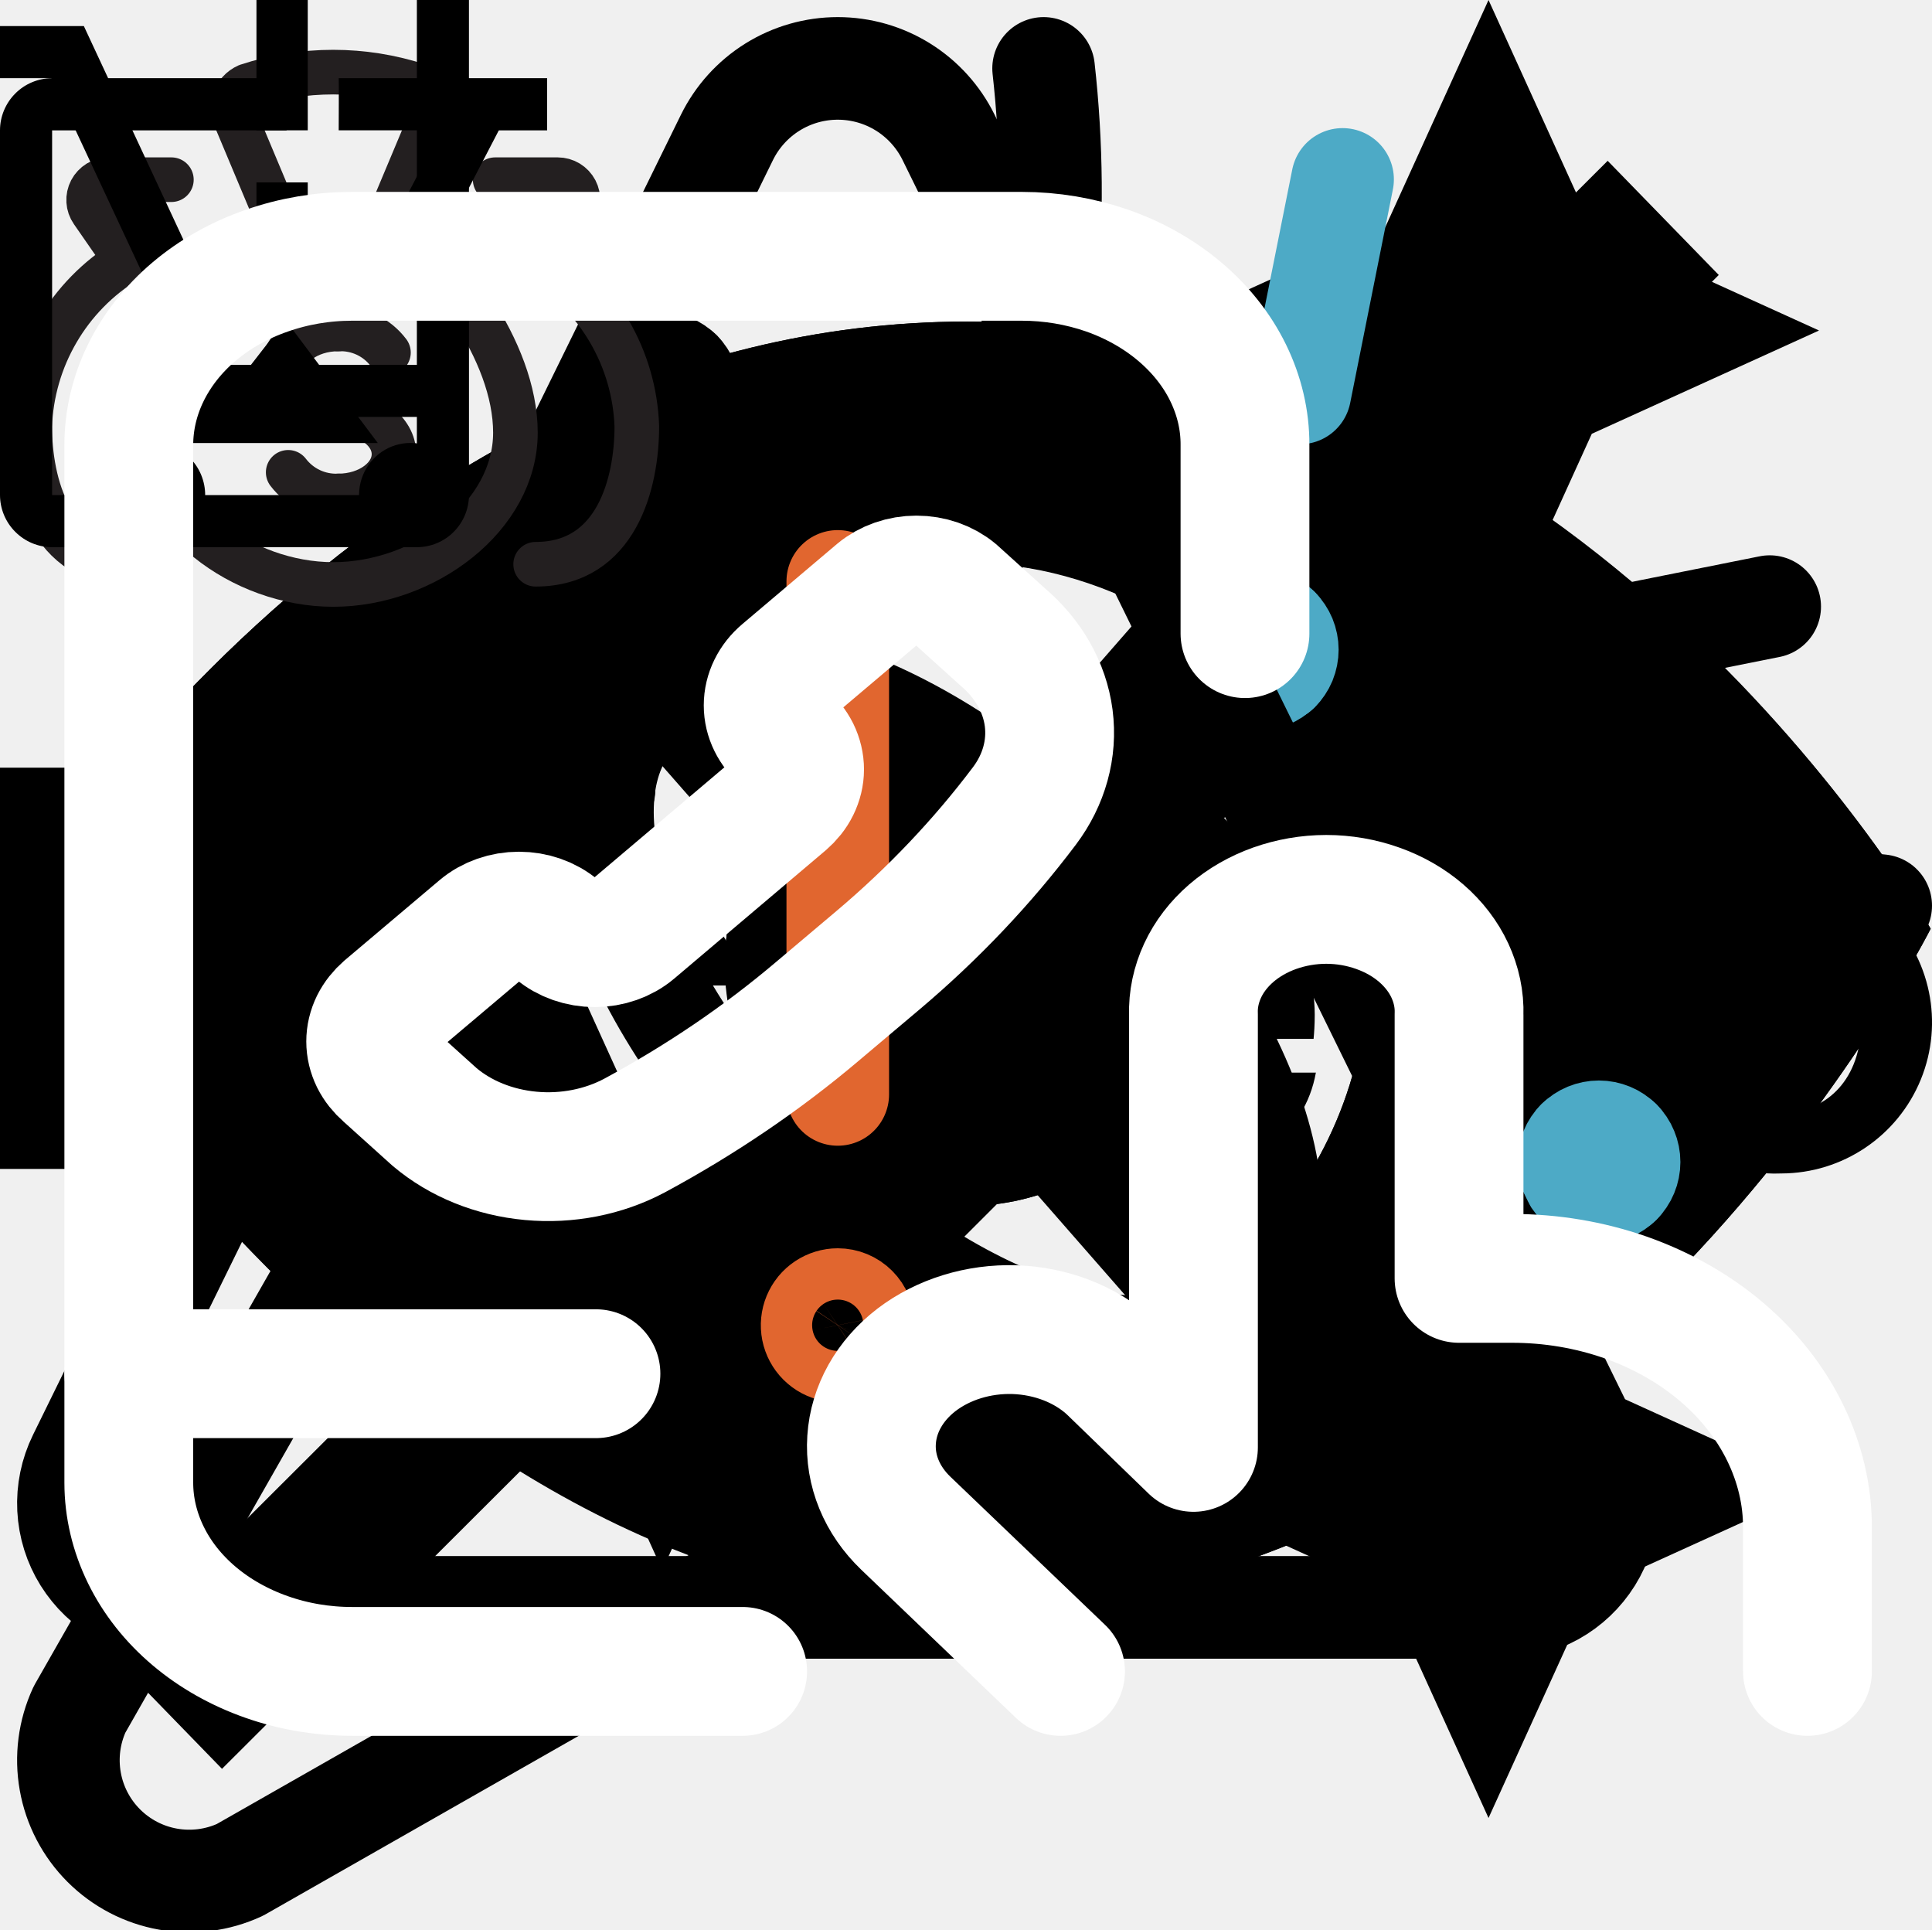
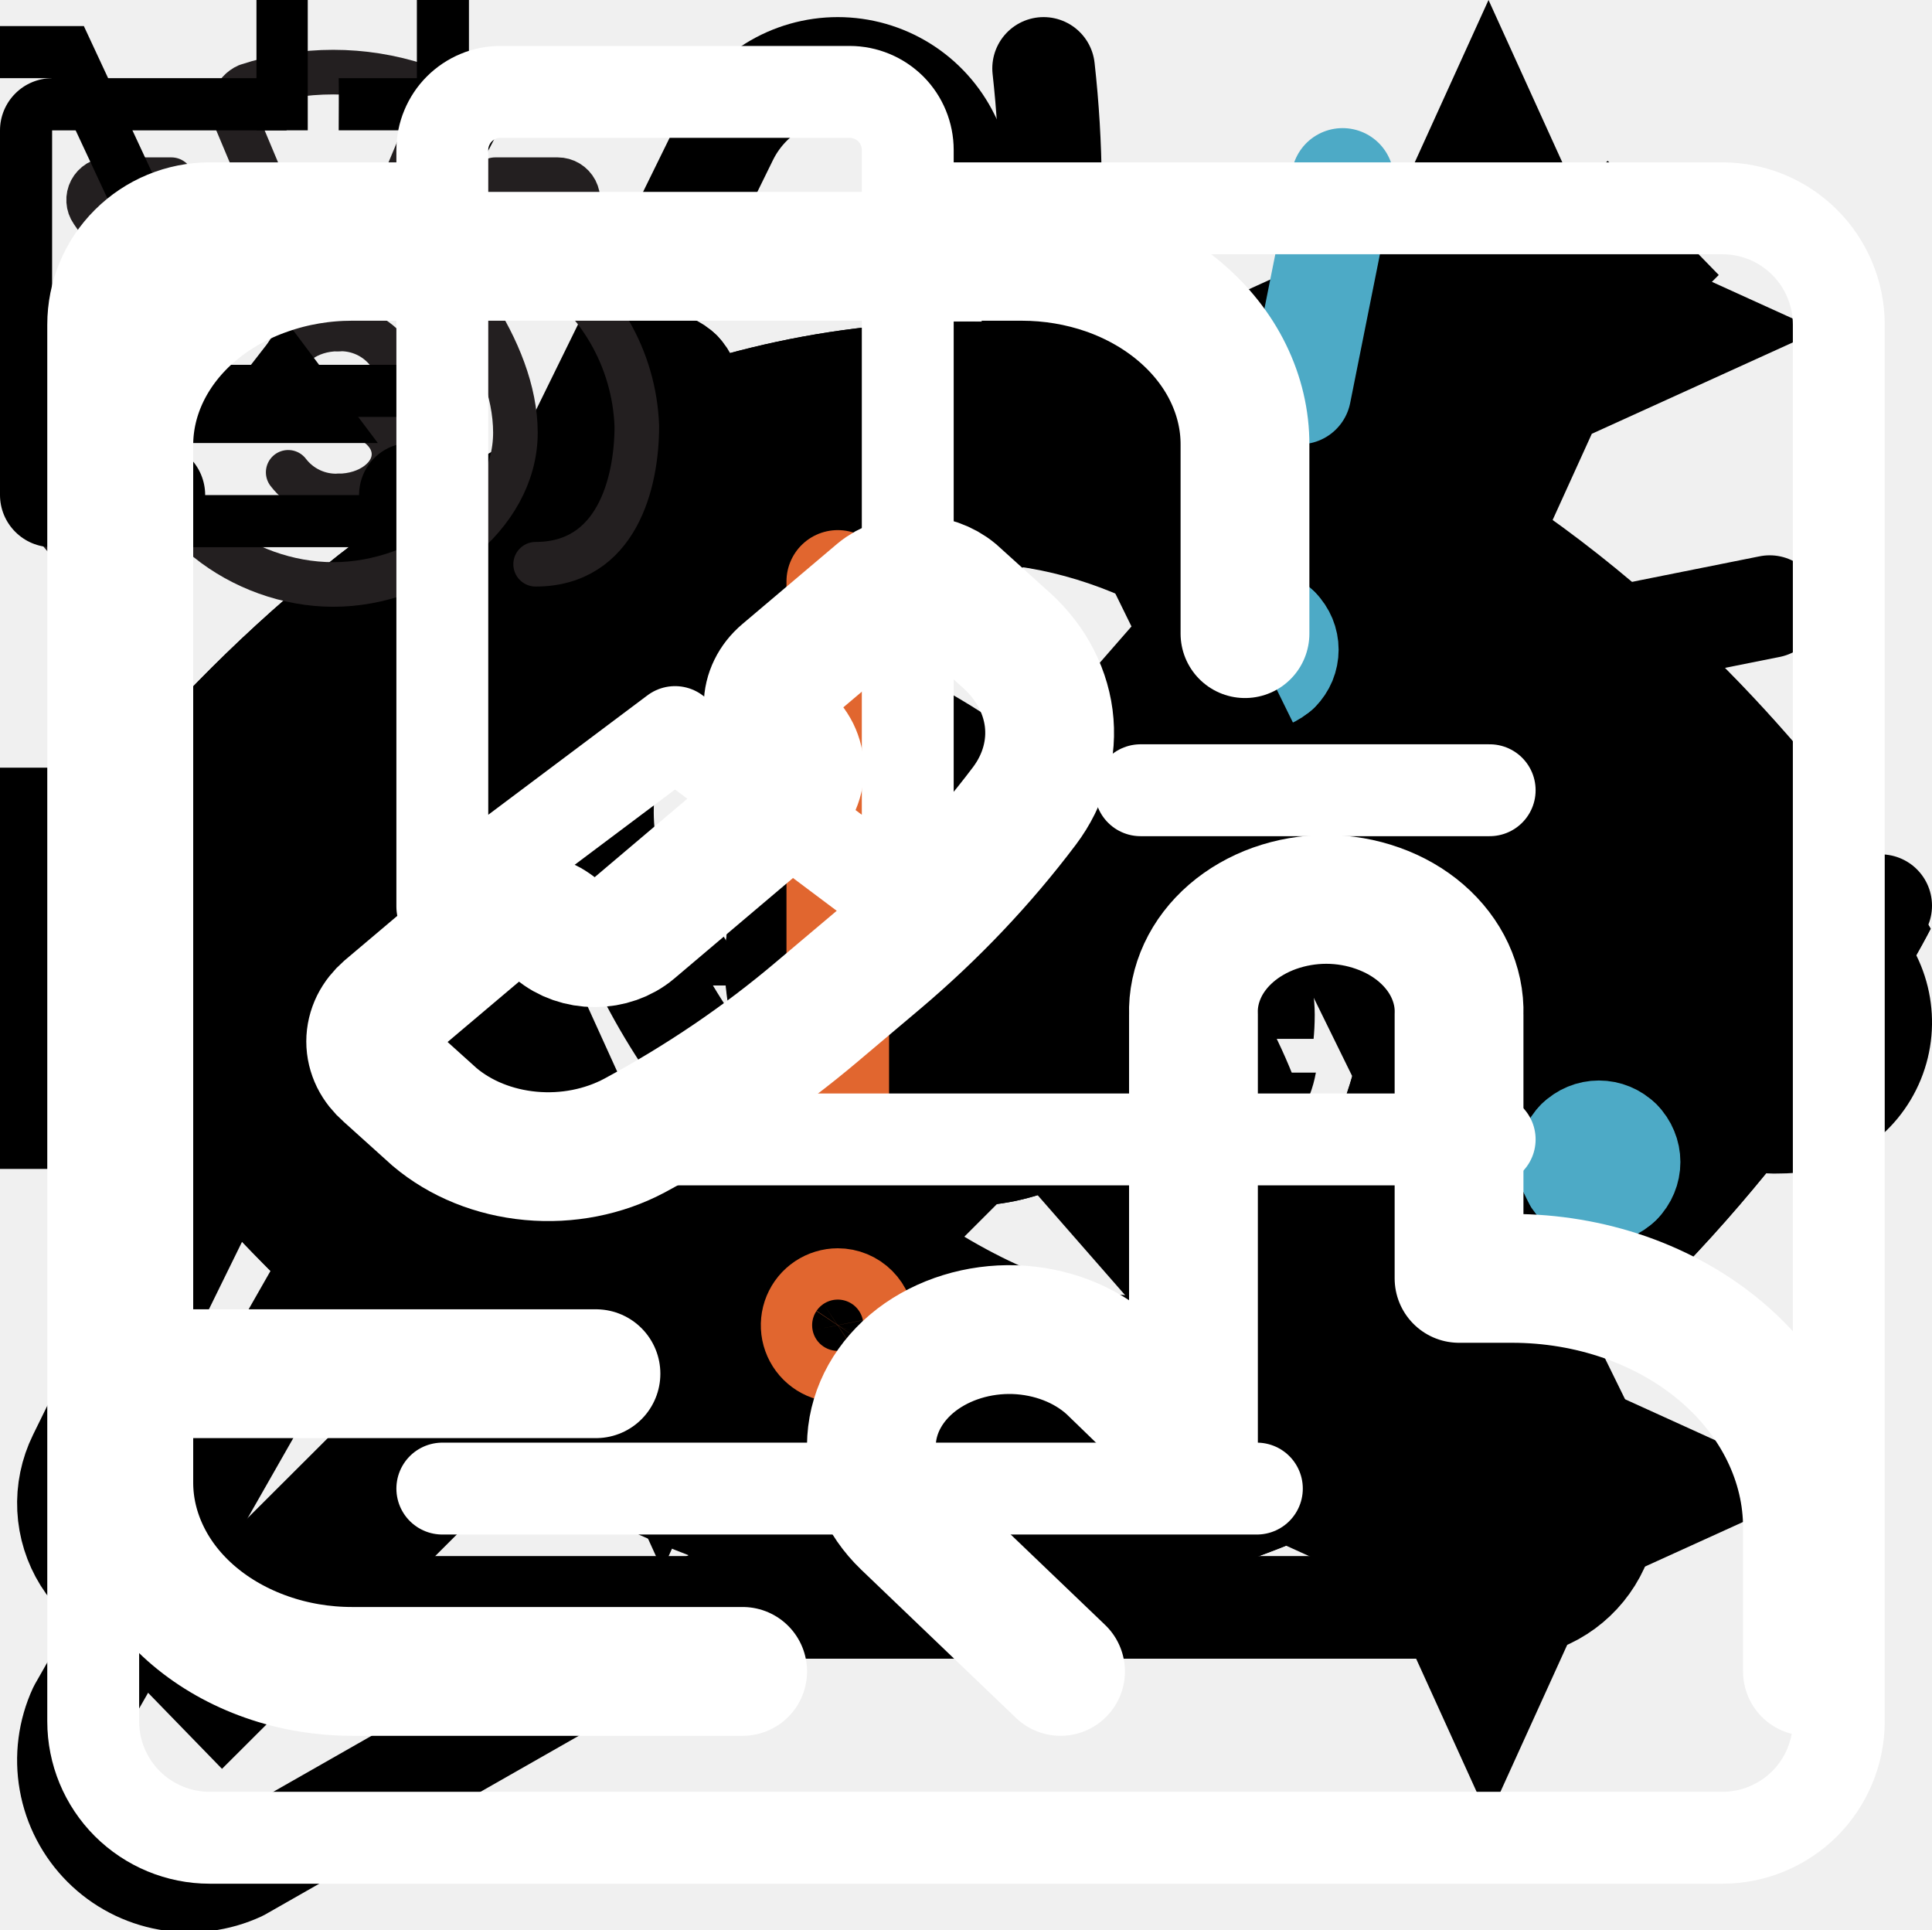
<svg xmlns="http://www.w3.org/2000/svg" version="1.1">
  <svg id="eye" viewBox="0 0 24 24">
    <path d="M15 12c0 1.654-1.346 3-3 3s-3-1.346-3-3 1.346-3 3-3 3 1.346 3 3zm9-.449s-4.252 8.449-11.985 8.449c-7.18 0-12.015-8.449-12.015-8.449s4.446-7.551 12.015-7.551c7.694 0 11.985 7.551 11.985 7.551zm-7 .449c0-2.757-2.243-5-5-5s-5 2.243-5 5 2.243 5 5 5 5-2.243 5-5z" />
  </svg>
  <svg id="closed-eye" viewBox="0 0 24 24">
    <path d="m11.885 14.988 3.104-3.098.011.11c0 1.654-1.346 3-3 3zm8.048-8.032-3.274 3.268c.212.554.341 1.149.341 1.776 0 2.757-2.243 5-5 5-.631 0-1.229-.13-1.785-.344l-2.377 2.372c1.276.588 2.671.972 4.177.972 7.733 0 11.985-8.449 11.985-8.449s-1.415-2.478-4.067-4.595zm1.431-3.536-18.619 18.58-1.382-1.422 3.455-3.447c-3.022-2.45-4.818-5.58-4.818-5.58s4.446-7.551 12.015-7.551c1.825 0 3.456.426 4.886 1.075l3.081-3.075 1.382 1.42zm-13.751 10.922 1.519-1.515c-.077-.264-.132-.538-.132-.827 0-1.654 1.346-3 3-3 .291 0 .567.055.833.134l1.518-1.515c-.704-.382-1.496-.619-2.351-.619-2.757 0-5 2.243-5 5 0 .852.235 1.641.613 2.342z" />
  </svg>
  <svg id="sparkles" viewBox="0 0 36 36">
    <path d="M21.167,13.333l1.927-4.24,4.24-1.927L23.094,5.24,21.167,1,19.24,5.24,15,7.167l4.24,1.927Z" transform="translate(6.583 -1)" />
    <path d="M21.167,15,19.24,19.24,15,21.167l4.24,1.927,1.927,4.24,1.927-4.24,4.24-1.927-4.24-1.927Z" transform="translate(6.583 6.583)" />
    <path d="M17.188,12.479,13.333,4,9.479,12.479,1,16.333l8.479,3.854,3.854,8.479,3.854-8.479,8.479-3.854ZM14.86,17.86,13.333,21.22,11.807,17.86,8.446,16.333l3.361-1.526,1.526-3.361,1.526,3.361,3.361,1.526Z" transform="translate(-1 0.625)" />
  </svg>
  <svg id="logo" viewBox="0 0 109.429 23.63">
    <g transform="translate(-107.178 -118.976)">
      <path d="M107.178,143.139V120.417H116.3c4.739,0,7.563,2.921,7.563,7.044s-2.824,7.044-7.563,7.044h-4.8v8.634ZM111.5,130.9H116.1a3.443,3.443,0,1,0,0-6.881H111.5Z" transform="translate(0 -0.791)" />
      <path d="M149.521,151.72V136.042h3.993V151.72Z" transform="translate(-23.255 -9.373)" />
      <path d="M164.355,142.393a8.06,8.06,0,0,1,8.309-8.439c4.122,0,7.466,2.467,7.822,6.232h-3.959a3.67,3.67,0,0,0-3.765-2.792c-2.759,0-4.252,2.143-4.252,5s1.526,5,4.317,5a3.632,3.632,0,0,0,3.733-2.694h4.025c-.52,3.57-3.7,6.134-7.92,6.134A8.06,8.06,0,0,1,164.355,142.393Z" transform="translate(-31.402 -8.226)" />
      <path d="M203.746,145.12h3.635a2.853,2.853,0,0,0,3.148,2.532c1.558,0,2.6-.779,2.6-1.753,0-3.635-8.959-.162-8.959-7.076,0-2.856,2.5-4.869,5.875-4.869,3.831,0,6.46,2.11,6.622,5.291h-3.635a2.817,2.817,0,0,0-2.889-2.3c-1.428,0-2.369.649-2.369,1.753,0,3.538,9.088-.357,9.088,7.044,0,3.083-2.5,5.1-6.33,5.1C206.57,150.832,203.941,148.625,203.746,145.12Z" transform="translate(-53.036 -8.226)" />
      <path d="M252.979,145.12c-.616,3.473-3.667,5.712-7.693,5.712a8.2,8.2,0,0,1-8.342-8.5c0-4.317,2.662-8.374,8.018-8.374,5.486,0,7.952,3.993,7.952,7.887,0,.552-.033,1.039-.065,1.364H240.774c.292,2.629,1.98,4.317,4.512,4.317,2.045,0,3.376-.844,3.8-2.4Zm-12.107-4.544h8.05a3.751,3.751,0,0,0-3.959-3.636C242.722,136.94,241.294,138.109,240.871,140.576Z" transform="translate(-71.269 -8.226)" />
      <path d="M279,142.347V118.976h3.96v23.371Z" transform="translate(-94.365 0)" />
      <path d="M296.712,142.347V118.976h3.96v23.371Z" transform="translate(-104.094 0)" />
      <path d="M311.98,142.393a8.554,8.554,0,1,1,8.569,8.439A8.219,8.219,0,0,1,311.98,142.393Zm13.081,0c0-2.954-1.818-5-4.512-5-2.726,0-4.544,2.045-4.544,5s1.818,5,4.544,5C323.243,147.392,325.061,145.347,325.061,142.393Z" transform="translate(-112.479 -8.226)" />
      <circle cx="2.626" cy="2.626" r="2.626" transform="translate(125.636 119.817)" />
    </g>
  </svg>
  <svg id="pencil" viewBox="0 0 25 25">
    <g transform="translate(-297 -100)">
      <path d="M2.5,12H0V9.5L7.373,2.128l2.5,2.5Zm8.086-8.086h0l-2.5-2.5L9.306.195a.664.664,0,0,1,.94,0l1.56,1.56a.666.666,0,0,1,0,.94l-1.22,1.219Z" transform="translate(304 107)" />
    </g>
  </svg>
  <svg id="close" viewBox="0 0 25 25">
    <g transform="translate(-312 -99)">
      <path d="M18.05,18.309a1.269,1.269,0,0,1-1.795,0l-2.8-3.2-2.8,3.2a1.269,1.269,0,0,1-1.795-1.795l2.917-3.332L8.851,9.847a1.269,1.269,0,0,1,1.795-1.795l2.8,3.206,2.8-3.206A1.269,1.269,0,0,1,18.05,9.847l-2.917,3.334,2.917,3.332A1.27,1.27,0,0,1,18.05,18.309Z" transform="translate(311.049 98.319)" />
    </g>
  </svg>
  <svg id="back" viewBox="0 0 10 20">
    <path d="M9,1l-8,9l8,9" stroke-width="2" fill="none" />
  </svg>
  <svg id="forth" viewBox="0 0 10 20">
    <path d="M1,1l8,9l-8,9" stroke-width="2" fill="none" />
  </svg>
  <svg id="down" viewBox="0 0 20 10">
    <path d="M1,1l9,8l9,-8" stroke-width="2" fill="none" />
  </svg>
  <svg id="close-modal" viewBox="0 0 20 20">
    <path d="M1,1L18,18M1,18L18,1" stroke-width="2" stroke-linecap="round" />
  </svg>
  <svg width="57" height="57" viewBox="0 0 57 57" fill="none" id="confetti">
    <path d="M23.023 33.977C25.342 36.296 28.027 38.06 30.486 38.88C32.946 39.7 34.98 39.509 36.139 38.349C37.299 37.19 37.49 35.156 36.67 32.696C35.85 30.237 34.086 27.552 31.767 25.233C29.448 22.913 26.763 21.15 24.303 20.33C21.843 19.51 19.81 19.701 18.651 20.86C17.491 22.02 17.3 24.053 18.12 26.513C18.94 28.973 20.703 31.658 23.023 33.977V33.977Z" stroke="black" stroke-width="3" stroke-linecap="round" stroke-linejoin="round" />
    <path d="M17.665 23.082L2.326 49.984C2.023 50.64 1.928 51.374 2.055 52.086C2.181 52.798 2.524 53.454 3.035 53.965C3.546 54.476 4.202 54.819 4.914 54.945C5.626 55.072 6.36 54.977 7.016 54.674L33.918 39.346" stroke="black" stroke-width="3" stroke-linecap="round" stroke-linejoin="round" />
    <path d="M37.388 18.371C37.47 18.453 37.535 18.55 37.58 18.658C37.624 18.765 37.647 18.88 37.647 18.996C37.647 19.112 37.624 19.227 37.58 19.335C37.535 19.442 37.47 19.54 37.388 19.622" stroke="#4DAAC6" stroke-width="3" stroke-linecap="round" stroke-linejoin="round" />
    <path d="M36.139 18.371C36.305 18.205 36.529 18.112 36.764 18.112C36.998 18.112 37.222 18.205 37.388 18.371" stroke="#4DAAC6" stroke-width="3" stroke-linecap="round" stroke-linejoin="round" />
    <path d="M36.139 19.612C35.974 19.446 35.882 19.221 35.882 18.987C35.882 18.753 35.974 18.528 36.139 18.361" stroke="#4DAAC6" stroke-width="3" stroke-linecap="round" stroke-linejoin="round" />
    <path d="M37.388 19.612C37.222 19.778 36.998 19.87 36.764 19.87C36.529 19.87 36.305 19.778 36.139 19.612" stroke="#4DAAC6" stroke-width="3" stroke-linecap="round" stroke-linejoin="round" />
    <path d="M47.382 8.369C47.465 8.451 47.53 8.548 47.574 8.656C47.619 8.763 47.642 8.877 47.642 8.993C47.642 9.109 47.619 9.224 47.574 9.331C47.53 9.439 47.465 9.536 47.382 9.618" stroke="black" stroke-width="3" stroke-linecap="round" stroke-linejoin="round" />
    <path d="M46.134 8.369C46.216 8.287 46.313 8.222 46.42 8.177C46.527 8.133 46.642 8.11 46.758 8.11C46.874 8.11 46.989 8.133 47.096 8.177C47.203 8.222 47.3 8.287 47.382 8.369" stroke="black" stroke-width="3" stroke-linecap="round" stroke-linejoin="round" />
    <path d="M46.134 9.618C46.052 9.536 45.986 9.439 45.942 9.331C45.897 9.224 45.874 9.109 45.874 8.993C45.874 8.877 45.897 8.763 45.942 8.656C45.986 8.548 46.052 8.451 46.134 8.369" stroke="black" stroke-width="3" stroke-linecap="round" stroke-linejoin="round" />
    <path d="M47.382 9.618C47.217 9.783 46.992 9.876 46.758 9.876C46.524 9.876 46.3 9.783 46.134 9.618" stroke="black" stroke-width="3" stroke-linecap="round" stroke-linejoin="round" />
    <path d="M47.382 33.352C47.465 33.434 47.53 33.531 47.574 33.639C47.619 33.746 47.642 33.861 47.642 33.977C47.642 34.093 47.619 34.208 47.574 34.316C47.53 34.423 47.465 34.52 47.382 34.602" stroke="#4DAAC6" stroke-width="3" stroke-linecap="round" stroke-linejoin="round" />
    <path d="M46.134 33.352C46.3 33.186 46.524 33.093 46.758 33.093C46.992 33.093 47.217 33.186 47.382 33.352" stroke="#4DAAC6" stroke-width="3" stroke-linecap="round" stroke-linejoin="round" />
    <path d="M46.134 34.602C46.051 34.52 45.986 34.423 45.942 34.316C45.897 34.208 45.874 34.093 45.874 33.977C45.874 33.861 45.897 33.746 45.942 33.639C45.986 33.531 46.051 33.434 46.134 33.352" stroke="#4DAAC6" stroke-width="3" stroke-linecap="round" stroke-linejoin="round" />
    <path d="M47.382 34.603C47.217 34.768 46.992 34.861 46.758 34.861C46.524 34.861 46.3 34.768 46.134 34.603" stroke="#4DAAC6" stroke-width="3" stroke-linecap="round" stroke-linejoin="round" />
    <path d="M19.901 10.866C20.066 11.033 20.158 11.257 20.158 11.492C20.158 11.726 20.066 11.951 19.901 12.117" stroke="black" stroke-width="3" stroke-linecap="round" stroke-linejoin="round" />
    <path d="M18.652 10.866C18.818 10.701 19.042 10.608 19.276 10.608C19.511 10.608 19.735 10.701 19.901 10.866" stroke="black" stroke-width="3" stroke-linecap="round" stroke-linejoin="round" />
    <path d="M18.652 12.117C18.57 12.035 18.505 11.937 18.46 11.83C18.416 11.723 18.393 11.608 18.393 11.492C18.393 11.375 18.416 11.26 18.46 11.153C18.505 11.046 18.57 10.948 18.652 10.866" stroke="black" stroke-width="3" stroke-linecap="round" stroke-linejoin="round" />
    <path d="M19.901 12.117C19.735 12.282 19.511 12.375 19.276 12.375C19.042 12.375 18.818 12.282 18.652 12.117" stroke="black" stroke-width="3" stroke-linecap="round" stroke-linejoin="round" />
    <path d="M30.519 2C31.017 6.452 30.591 10.958 29.269 15.238" stroke="black" stroke-width="3" stroke-linecap="round" stroke-linejoin="round" />
    <path d="M39.263 5.246L38.014 11.49" stroke="#4DAAC6" stroke-width="3" stroke-linecap="round" stroke-linejoin="round" />
    <path d="M55 26.481C50.548 25.984 46.042 26.409 41.762 27.732" stroke="black" stroke-width="3" stroke-linecap="round" stroke-linejoin="round" />
    <path d="M51.754 17.737L45.51 18.986" stroke="black" stroke-width="3" stroke-linecap="round" stroke-linejoin="round" />
  </svg>
  <svg id="warning" width="49" height="49" viewBox="0 0 49 49" fill="none">
    <path d="M24.5 37.999C24.352 37.999 24.207 38.044 24.083 38.126C23.96 38.208 23.864 38.325 23.807 38.462C23.75 38.599 23.735 38.75 23.764 38.896C23.793 39.041 23.865 39.175 23.97 39.28C24.075 39.385 24.208 39.456 24.354 39.485C24.499 39.514 24.65 39.499 24.787 39.442C24.924 39.386 25.041 39.289 25.124 39.166C25.206 39.043 25.25 38.898 25.25 38.749C25.25 38.551 25.171 38.36 25.03 38.219C24.89 38.078 24.699 37.999 24.5 37.999Z" stroke="#E1662F" stroke-width="3" stroke-linecap="round" stroke-linejoin="round" />
    <path d="M24.5 32V17" stroke="#E1662F" stroke-width="3" stroke-linecap="round" />
    <path d="M27.742 4.02C27.444 3.414 26.983 2.903 26.41 2.546C25.837 2.189 25.175 2 24.5 2C23.825 2 23.163 2.189 22.59 2.546C22.017 2.903 21.556 3.414 21.258 4.02L2.312 42.615C2.084 43.08 1.978 43.594 2.004 44.11C2.03 44.627 2.187 45.128 2.46 45.566C2.734 46.005 3.114 46.367 3.566 46.618C4.019 46.868 4.527 47 5.044 46.999H43.956C44.473 47 44.981 46.868 45.434 46.618C45.886 46.367 46.266 46.005 46.54 45.566C46.813 45.128 46.97 44.627 46.996 44.11C47.022 43.594 46.916 43.08 46.688 42.615L27.742 4.02Z" stroke="black" stroke-width="3" stroke-linecap="round" stroke-linejoin="round" />
  </svg>
  <svg id="money-bags" width="20" height="19" viewBox="0 0 23 19" fill="none">
    <path d="M13.064 5.978C14.921 7.259 17.334 10.345 17.334 13.124C17.334 15.943 14.284 18.228 11.209 18.228C8.133 18.228 5.083 15.943 5.083 13.124C5.083 10.345 7.496 7.259 9.353 5.978L7.942 2.614C7.885 2.515 7.85 2.405 7.838 2.291C7.826 2.178 7.839 2.063 7.874 1.954C7.91 1.845 7.968 1.745 8.045 1.661C8.121 1.576 8.215 1.508 8.319 1.462C10.195 0.846 12.218 0.846 14.093 1.462C14.198 1.508 14.292 1.575 14.369 1.66C14.446 1.744 14.505 1.844 14.541 1.953C14.577 2.062 14.59 2.177 14.578 2.291C14.567 2.404 14.532 2.515 14.475 2.614L13.064 5.978Z" stroke="#231F20" stroke-width="1.5" stroke-linecap="round" stroke-linejoin="round" />
    <path d="M9.353 5.978H13.064" stroke="#231F20" stroke-width="1.5" stroke-linecap="round" stroke-linejoin="round" />
    <path d="M4.403 17.548C1.681 17.548 1 14.825 1 12.907C1.04 11.783 1.358 10.686 1.925 9.715C2.491 8.743 3.29 7.927 4.249 7.339L3.102 5.685C3.031 5.583 2.989 5.463 2.982 5.34C2.974 5.216 3.001 5.092 3.058 4.982C3.116 4.872 3.202 4.78 3.308 4.715C3.415 4.651 3.536 4.617 3.661 4.617H5.764" stroke="#231F20" stroke-width="1.5" stroke-linecap="round" stroke-linejoin="round" />
    <path d="M9.692 14.457C9.889 14.715 10.145 14.922 10.438 15.06C10.732 15.199 11.054 15.264 11.378 15.252C12.412 15.252 13.25 14.623 13.25 13.847C13.25 13.071 12.412 12.444 11.378 12.444C10.345 12.444 9.507 11.815 9.507 11.04C9.507 10.264 10.345 9.636 11.378 9.636C11.702 9.623 12.025 9.688 12.319 9.826C12.612 9.964 12.868 10.171 13.064 10.43" stroke="#231F20" stroke-width="1.5" stroke-linecap="round" stroke-linejoin="round" />
    <path d="M11.378 15.252V16.186" stroke="#231F20" stroke-width="1.5" stroke-linecap="round" stroke-linejoin="round" />
    <path d="M11.378 8.7V9.636" stroke="#231F20" stroke-width="1.5" stroke-linecap="round" stroke-linejoin="round" />
    <path d="M18.014 17.548C20.736 17.548 21.417 14.825 21.417 12.907C21.377 11.783 21.059 10.686 20.492 9.715C19.925 8.743 19.127 7.927 18.168 7.339L19.315 5.685C19.386 5.583 19.427 5.463 19.435 5.34C19.443 5.216 19.416 5.092 19.359 4.982C19.301 4.872 19.215 4.78 19.108 4.715C19.002 4.651 18.88 4.617 18.756 4.617H16.653" stroke="#231F20" stroke-width="1.5" stroke-linecap="round" stroke-linejoin="round" />
  </svg>
  <svg id="envelope" viewBox="0 0 18 14" fill="none">
    <path d="M1.5,2.5 l7.5,4 l7.5,-4" stroke-width="1.5" />
    <rect x="1.5" y="1.5" width="15" height="11" stroke-width="1.5" rx="1.5" />
  </svg>
  <svg id="cart" width="15" height="16" viewBox="0 0 15 16" fill="none">
    <path d="M9 6.857H7.5V5.333H9V6.857ZM9 3.81H7.5V0H9V3.81ZM4.5 12.952C4.203 12.952 3.913 13.042 3.667 13.209C3.42 13.377 3.228 13.615 3.114 13.893C3.001 14.171 2.971 14.478 3.029 14.774C3.087 15.069 3.23 15.341 3.439 15.554C3.649 15.767 3.916 15.912 4.207 15.971C4.498 16.029 4.8 15.999 5.074 15.884C5.348 15.769 5.582 15.573 5.747 15.323C5.912 15.072 6 14.778 6 14.476C6 14.072 5.842 13.684 5.561 13.399C5.279 13.113 4.898 12.952 4.5 12.952ZM12 12.952C11.703 12.952 11.413 13.042 11.167 13.209C10.92 13.377 10.728 13.615 10.614 13.893C10.501 14.171 10.471 14.478 10.529 14.774C10.587 15.069 10.73 15.341 10.939 15.554C11.149 15.767 11.416 15.912 11.707 15.971C11.998 16.029 12.3 15.999 12.574 15.884C12.848 15.769 13.082 15.573 13.247 15.323C13.412 15.072 13.5 14.778 13.5 14.476C13.5 14.072 13.342 13.684 13.061 13.399C12.779 13.113 12.398 12.952 12 12.952ZM5.325 9.143H10.912C11.18 9.144 11.443 9.072 11.674 8.934C11.905 8.796 12.095 8.597 12.225 8.359L15 3.017L13.688 2.286L10.912 7.619H5.647L2.452 0.762H0V2.286H1.5L4.2 8.069L3.188 9.927C3.062 10.159 2.997 10.42 3.001 10.685C3.004 10.95 3.076 11.21 3.208 11.439C3.341 11.667 3.53 11.857 3.756 11.988C3.983 12.12 4.239 12.19 4.5 12.191H13.5V10.667H4.5L5.325 9.143Z" fill="currentColor" stroke="none" />
  </svg>
  <svg id="gallery" width="16" height="16" viewBox="0 0 16 16" fill="none">
    <path d="M12.191 14.476H1.524V3.812H8.381V2.286H1.524C1.119 2.287 0.732 2.448 0.447 2.734C0.161 3.021 0 3.408 0 3.812V14.476C0.001 14.88 0.162 15.267 0.448 15.552C0.733 15.838 1.12 15.999 1.524 16H12.191C12.595 15.999 12.982 15.838 13.267 15.553C13.553 15.267 13.714 14.88 13.715 14.476V7.62H12.191V14.476ZM6.256 12.063L4.764 10.264L2.667 12.954H11.049L8.352 9.363L6.256 12.063ZM13.714 2.286V0H12.191V2.286H9.905C9.913 2.294 9.905 3.81 9.905 3.81H12.191V6.088C12.198 6.096 13.714 6.088 13.714 6.088V3.812H16V2.286L13.714 2.286Z" fill="currentColor" stroke="none" />
  </svg>
  <svg id="phone" viewBox="0 0 15 13" fill="none">
    <path d="M8.234 11.985L7.033 10.835C6.847 10.657 6.751 10.424 6.767 10.187C6.782 9.95 6.907 9.727 7.115 9.567C7.323 9.408 7.597 9.323 7.878 9.332C8.159 9.342 8.424 9.444 8.616 9.617L8.633 9.633L9.266 10.246V6.885C9.262 6.769 9.287 6.653 9.337 6.545C9.387 6.437 9.463 6.338 9.559 6.255C9.655 6.172 9.77 6.106 9.896 6.061C10.023 6.016 10.159 5.992 10.297 5.992C10.435 5.992 10.571 6.016 10.697 6.061C10.824 6.106 10.939 6.172 11.035 6.255C11.131 6.338 11.207 6.437 11.257 6.545C11.307 6.653 11.332 6.769 11.328 6.885V8.934H11.741C12.042 8.934 12.34 8.984 12.618 9.081C12.897 9.179 13.149 9.321 13.362 9.501C13.575 9.681 13.744 9.895 13.859 10.13C13.974 10.365 14.034 10.617 14.033 10.871V11.985" stroke="white" stroke-linecap="round" stroke-linejoin="round" />
    <path d="M6.816 6.465L6.343 6.864C5.914 7.227 5.439 7.549 4.927 7.825V7.825C4.687 7.953 4.403 8.009 4.121 7.983C3.838 7.957 3.575 7.851 3.374 7.681L3 7.344C2.962 7.311 2.931 7.272 2.91 7.23C2.889 7.187 2.878 7.141 2.878 7.095C2.878 7.049 2.889 7.003 2.91 6.96C2.931 6.918 2.962 6.879 3 6.846L3.735 6.225C3.813 6.159 3.919 6.122 4.029 6.122C4.139 6.122 4.245 6.159 4.323 6.225V6.225C4.401 6.291 4.507 6.328 4.618 6.328C4.728 6.328 4.834 6.291 4.912 6.225L6.086 5.231C6.124 5.198 6.155 5.16 6.176 5.117C6.197 5.074 6.208 5.029 6.208 4.983C6.208 4.937 6.197 4.891 6.176 4.848C6.155 4.806 6.124 4.767 6.086 4.734V4.734C6.008 4.668 5.964 4.579 5.964 4.486C5.964 4.393 6.008 4.303 6.086 4.237L6.821 3.615C6.899 3.55 7.005 3.513 7.115 3.513C7.226 3.513 7.331 3.55 7.409 3.615L7.783 3.953C7.984 4.123 8.111 4.346 8.142 4.584C8.173 4.823 8.106 5.064 7.954 5.266C7.627 5.7 7.246 6.102 6.816 6.465V6.465Z" stroke="white" stroke-linecap="round" stroke-linejoin="round" />
    <path d="M5.766 11.985H2.733C2.505 11.985 2.28 11.947 2.07 11.873C1.859 11.799 1.668 11.691 1.507 11.555C1.346 11.419 1.219 11.258 1.132 11.08C1.045 10.902 1 10.712 1 10.52V2.465C1 2.272 1.045 2.082 1.132 1.904C1.219 1.727 1.346 1.565 1.507 1.429C1.668 1.293 1.859 1.185 2.07 1.112C2.28 1.038 2.505 1 2.733 1H7.933C8.161 1 8.386 1.038 8.596 1.111C8.807 1.185 8.998 1.293 9.159 1.429C9.32 1.565 9.448 1.726 9.535 1.904C9.622 2.082 9.667 2.272 9.666 2.465V3.929" stroke="white" stroke-linecap="round" stroke-linejoin="round" />
    <path d="M1 9.674H4.627" stroke="white" stroke-linecap="round" stroke-linejoin="round" />
  </svg>
+   <svg id="document" viewBox="0 0 21 21" fill="none">
+     <path d="M4.8 2.267H2.267C1.931 2.267 1.609 2.4 1.371 2.638C1.133 2.875 1 3.197 1 3.533V18.733C1 19.069 1.133 19.391 1.371 19.629C1.609 19.866 1.931 20 2.267 20H18.733C19.069 20 19.391 19.866 19.629 19.629C19.866 19.391 20 19.069 20 18.733V3.533C20 3.197 19.866 2.875 19.629 2.638C19.391 2.4 19.069 2.267 18.733 2.267H9.867" stroke="white" stroke-linecap="round" stroke-linejoin="round" />
+     <path d="M9.866 9.867L7.333 7.967L4.8 9.867V1.634C4.8 1.551 4.816 1.468 4.848 1.392C4.88 1.315 4.926 1.245 4.985 1.186C5.044 1.127 5.114 1.08 5.191 1.048C5.267 1.016 5.35 1 5.433 1H9.233C9.401 1 9.562 1.067 9.681 1.185C9.8 1.304 9.866 1.465 9.866 1.633V9.867Z" stroke="white" stroke-linecap="round" stroke-linejoin="round" />
+     <path d="M4.8 16.2H13.666" stroke="white" stroke-linecap="round" stroke-linejoin="round" />
+     <path d="M4.8 12.4H16.2" stroke="white" stroke-linecap="round" stroke-linejoin="round" />
+     <path d="M16.2 8.6H12.4" stroke="white" stroke-linecap="round" stroke-linejoin="round" />
+   </svg>
</svg>
